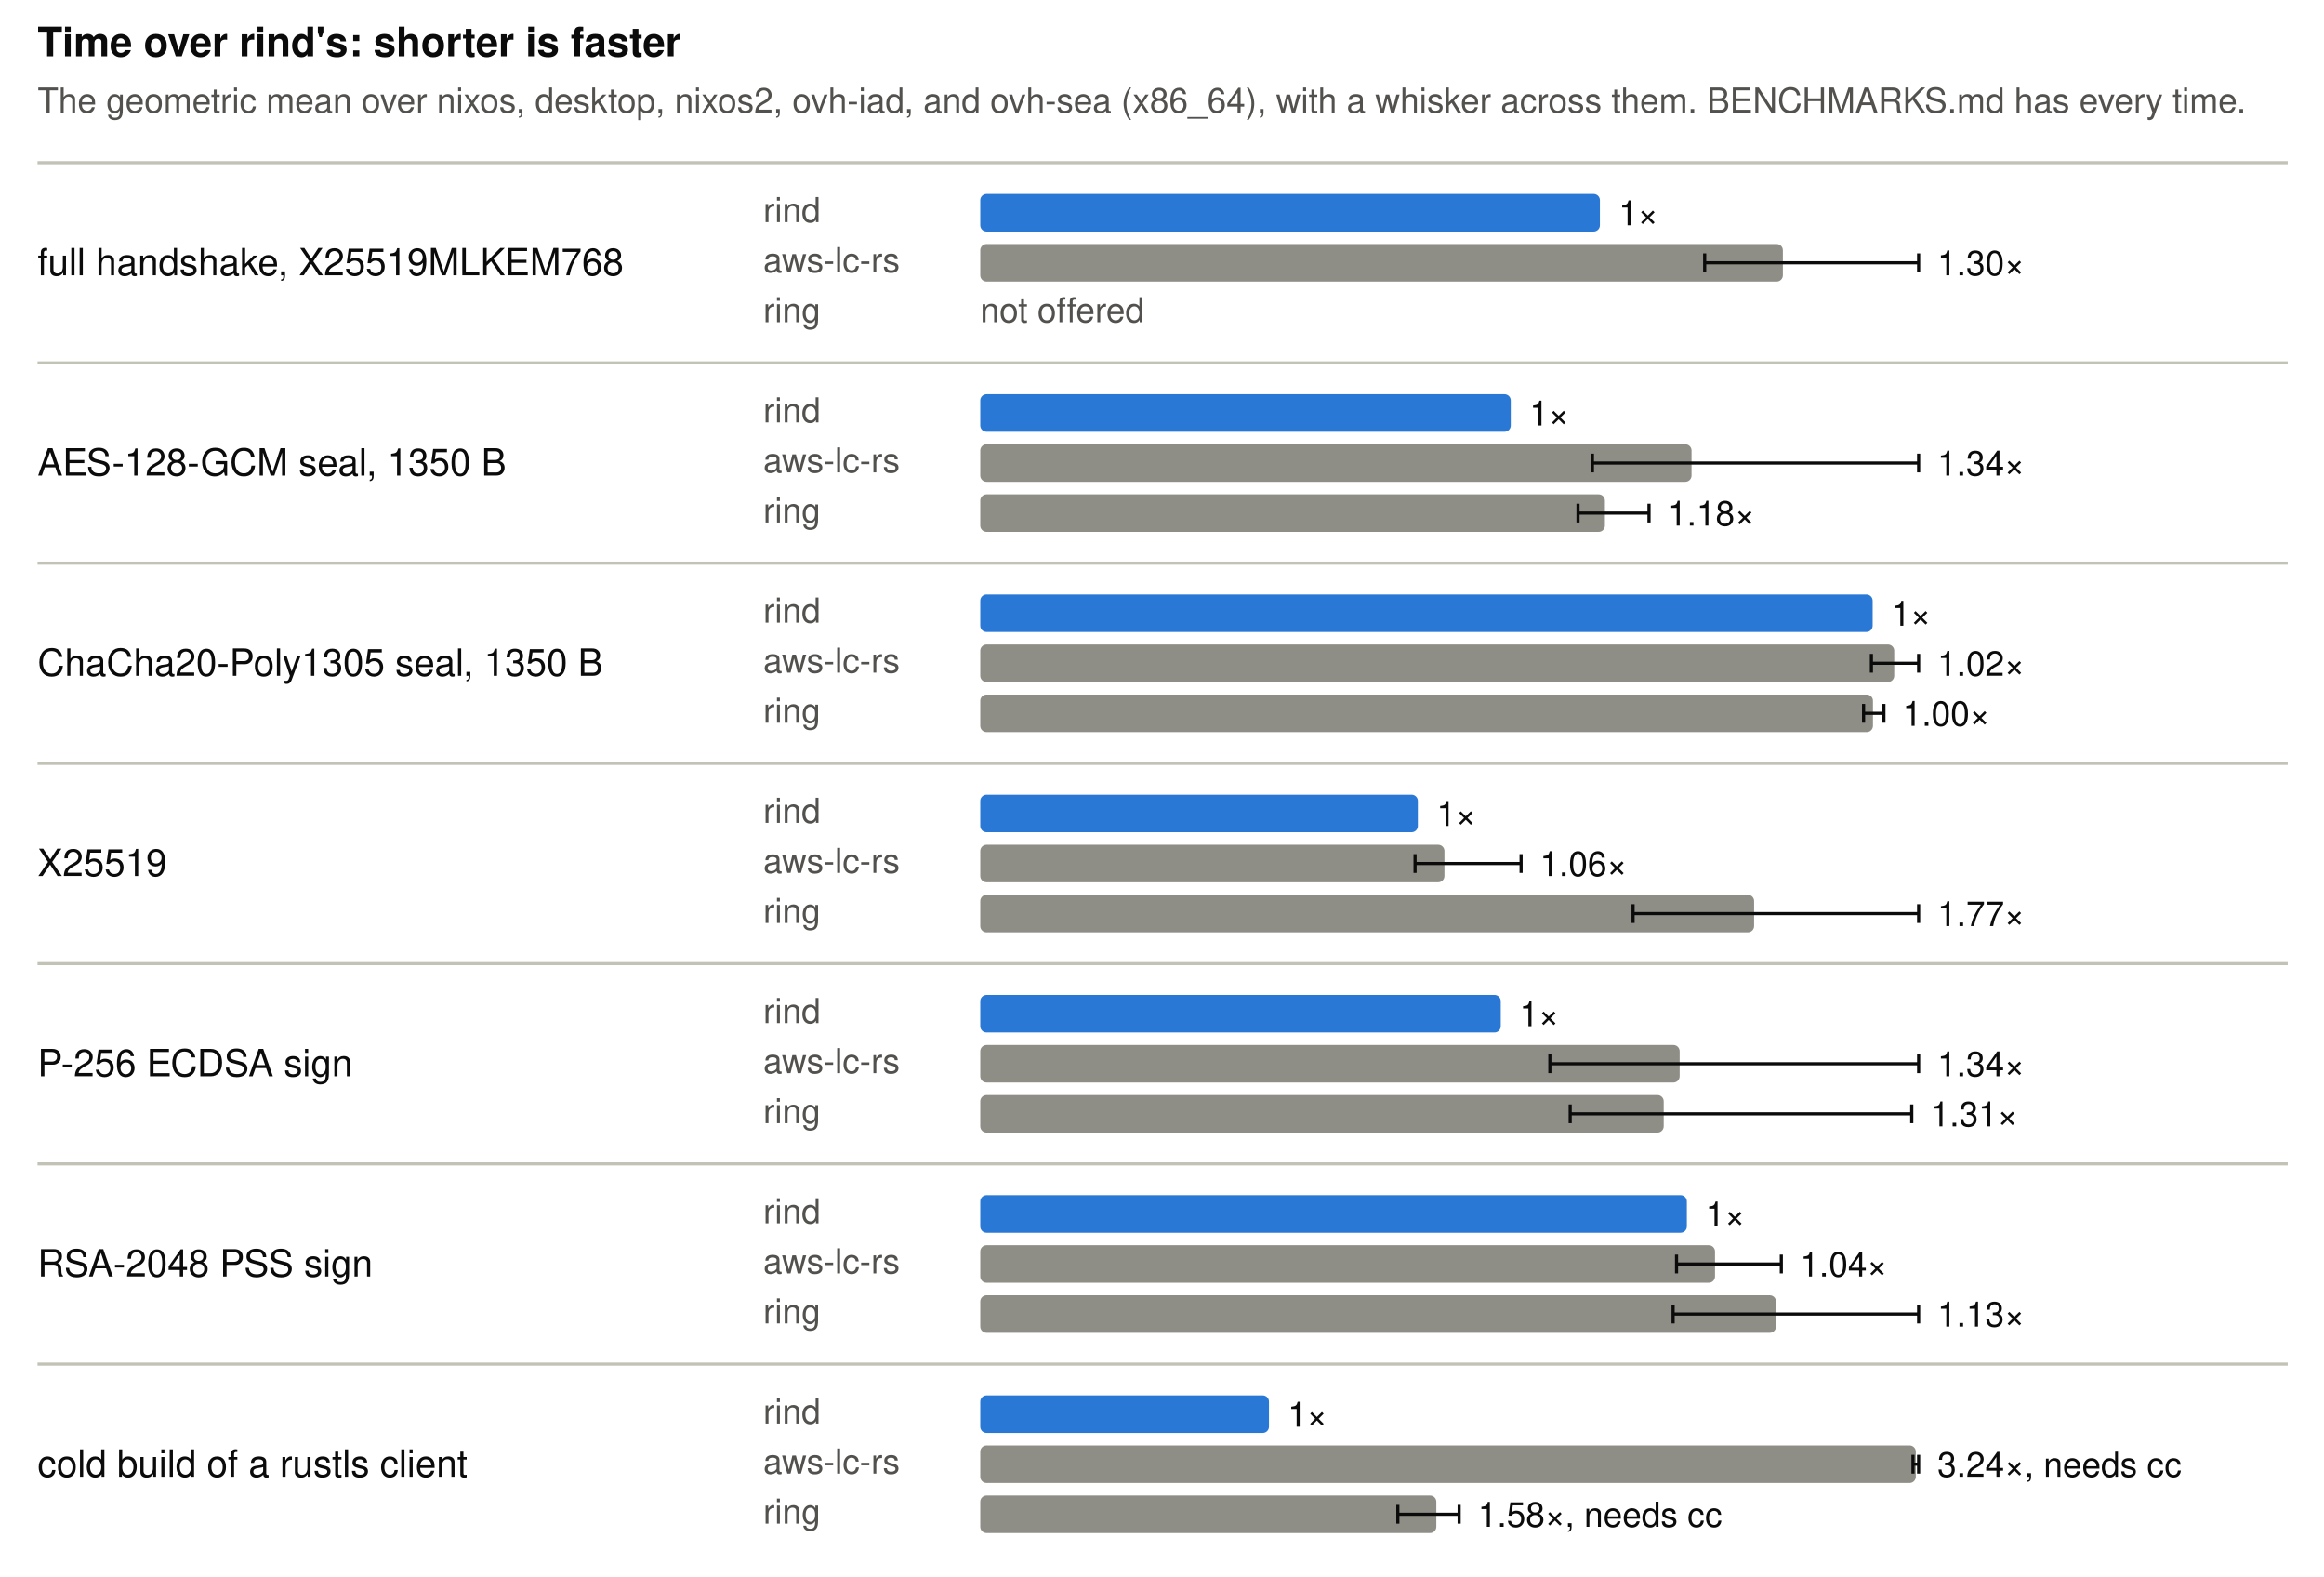
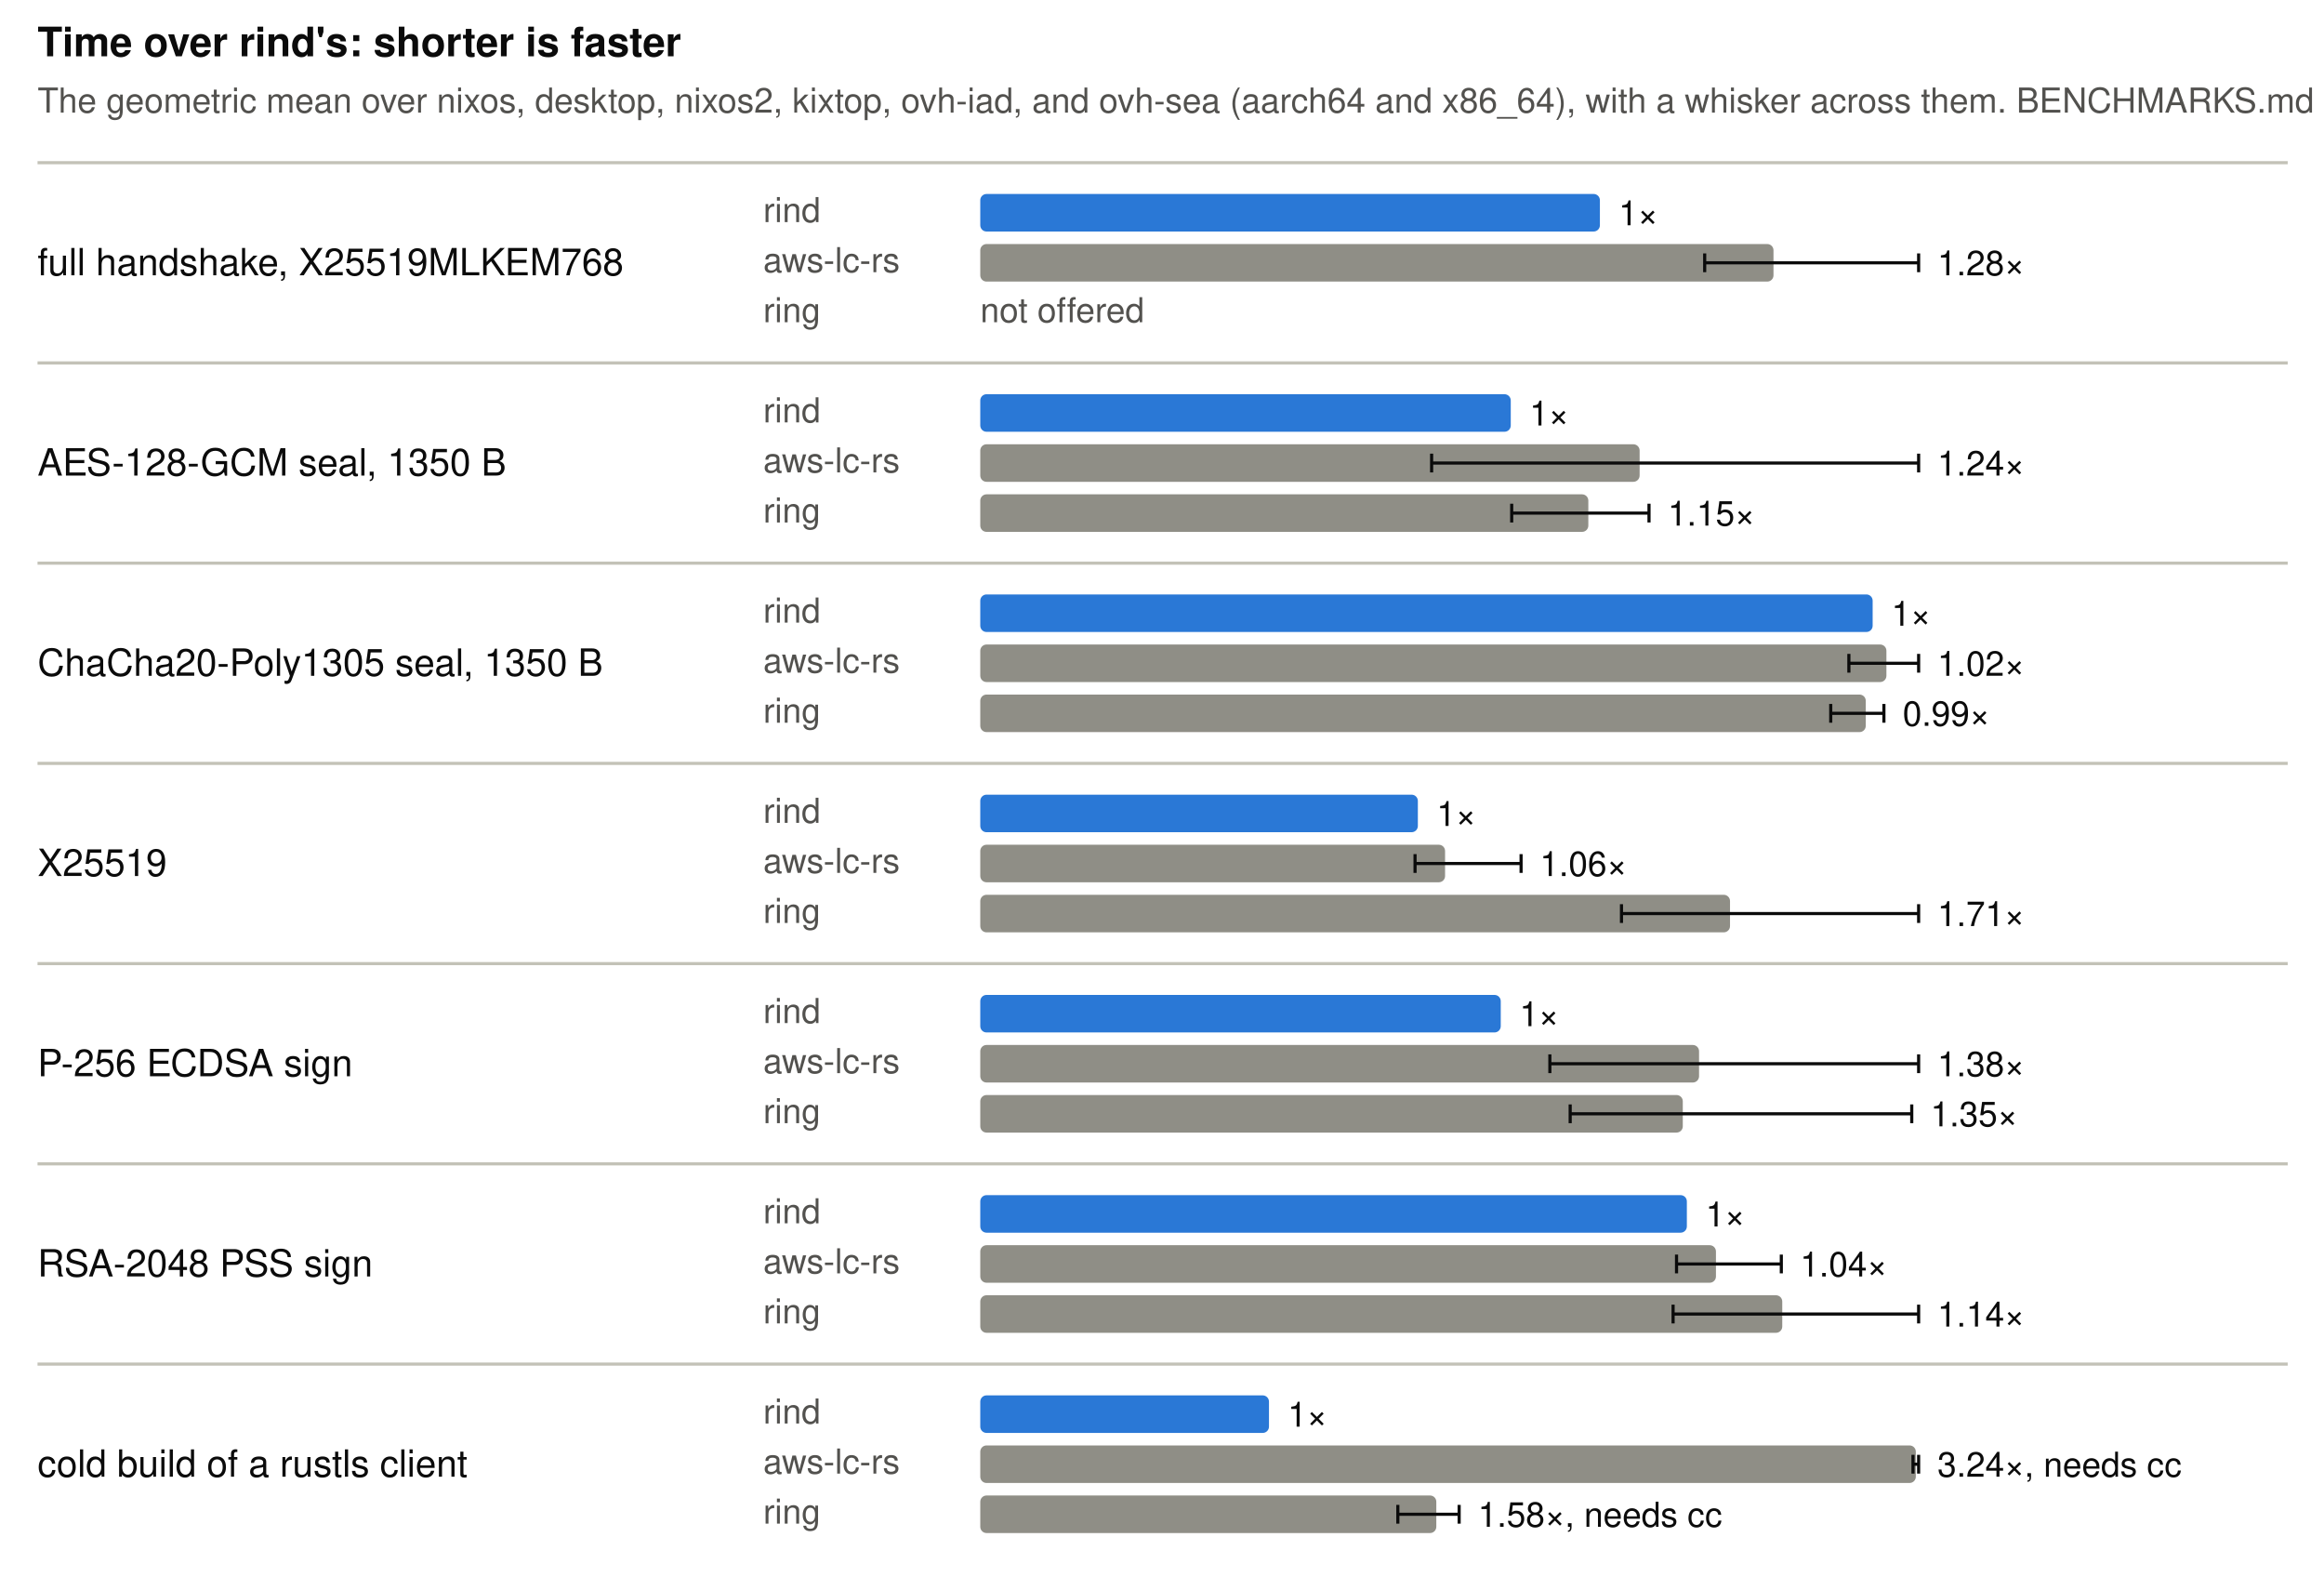
<svg xmlns="http://www.w3.org/2000/svg" width="743" height="504" viewBox="0 0 743 504" font-family="-apple-system, BlinkMacSystemFont, 'Segoe UI', Helvetica, Arial, sans-serif" role="img">
  <text x="12.0" y="18.0" font-size="13" text-anchor="start" font-weight="bold" fill="#0b0b0b">Time over rind's: shorter is faster</text>
-   <text x="12.0" y="36.0" font-size="11" text-anchor="start" font-weight="normal" fill="#52514e">The geometric mean over nixos, desktop, nixos2, ovh-iad, and ovh-sea (x86_64), with a whisker across them. BENCHMARKS.md has every time.</text>
+   <text x="12.0" y="36.0" font-size="11" text-anchor="start" font-weight="normal" fill="#52514e">The geometric mean over nixos, desktop, nixos2, kixtop, ovh-iad, and ovh-sea (aarch64 and x86_64), with a whisker across them. BENCHMARKS.md has every time.</text>
  <line x1="12.0" y1="52.0" x2="731.4" y2="52.0" stroke="#c3c2b7" />
  <text x="12.0" y="88.0" font-size="12" text-anchor="start" font-weight="normal" fill="#0b0b0b">full handshake, X25519MLKEM768</text>
  <text x="244.0" y="71.0" font-size="11" text-anchor="start" font-weight="normal" fill="#52514e">rind</text>
  <rect x="313.4" y="62.0" width="198.1" height="12.0" rx="2" fill="#2a78d6" />
  <text x="517.5" y="72.0" font-size="11" text-anchor="start" font-weight="normal" fill="#0b0b0b">1×</text>
  <text x="244.0" y="87.0" font-size="11" text-anchor="start" font-weight="normal" fill="#52514e">aws-lc-rs</text>
-   <rect x="313.4" y="78.0" width="256.6" height="12.0" rx="2" fill="#8f8e86" />
+   <rect x="313.4" y="78.0" width="253.6" height="12.0" rx="2" fill="#8f8e86" />
  <line x1="545.0" y1="84.0" x2="613.4" y2="84.0" stroke="#0b0b0b" />
  <line x1="545.0" y1="81.0" x2="545.0" y2="87.0" stroke="#0b0b0b" />
  <line x1="613.4" y1="81.0" x2="613.4" y2="87.0" stroke="#0b0b0b" />
-   <text x="619.4" y="88.0" font-size="11" text-anchor="start" font-weight="normal" fill="#0b0b0b">1.30×</text>
+   <text x="619.4" y="88.0" font-size="11" text-anchor="start" font-weight="normal" fill="#0b0b0b">1.28×</text>
  <text x="244.0" y="103.0" font-size="11" text-anchor="start" font-weight="normal" fill="#52514e">ring</text>
  <text x="313.4" y="103.0" font-size="11" text-anchor="start" font-weight="normal" fill="#52514e">not offered</text>
  <line x1="12.0" y1="116.0" x2="731.4" y2="116.0" stroke="#c3c2b7" />
  <text x="12.0" y="152.0" font-size="12" text-anchor="start" font-weight="normal" fill="#0b0b0b">AES-128-GCM seal, 1350 B</text>
  <text x="244.0" y="135.0" font-size="11" text-anchor="start" font-weight="normal" fill="#52514e">rind</text>
  <rect x="313.4" y="126.0" width="169.6" height="12.0" rx="2" fill="#2a78d6" />
  <text x="489.0" y="136.0" font-size="11" text-anchor="start" font-weight="normal" fill="#0b0b0b">1×</text>
  <text x="244.0" y="151.0" font-size="11" text-anchor="start" font-weight="normal" fill="#52514e">aws-lc-rs</text>
-   <rect x="313.4" y="142.0" width="227.4" height="12.0" rx="2" fill="#8f8e86" />
-   <line x1="509.1" y1="148.0" x2="613.4" y2="148.0" stroke="#0b0b0b" />
-   <line x1="509.1" y1="145.0" x2="509.1" y2="151.0" stroke="#0b0b0b" />
+   <rect x="313.4" y="142.0" width="210.8" height="12.0" rx="2" fill="#8f8e86" />
+   <line x1="457.7" y1="148.0" x2="613.4" y2="148.0" stroke="#0b0b0b" />
+   <line x1="457.7" y1="145.0" x2="457.7" y2="151.0" stroke="#0b0b0b" />
  <line x1="613.4" y1="145.0" x2="613.4" y2="151.0" stroke="#0b0b0b" />
-   <text x="619.4" y="152.0" font-size="11" text-anchor="start" font-weight="normal" fill="#0b0b0b">1.34×</text>
+   <text x="619.4" y="152.0" font-size="11" text-anchor="start" font-weight="normal" fill="#0b0b0b">1.24×</text>
  <text x="244.0" y="167.0" font-size="11" text-anchor="start" font-weight="normal" fill="#52514e">ring</text>
-   <rect x="313.4" y="158.0" width="199.7" height="12.0" rx="2" fill="#8f8e86" />
-   <line x1="504.5" y1="164.0" x2="527.2" y2="164.0" stroke="#0b0b0b" />
-   <line x1="504.5" y1="161.0" x2="504.5" y2="167.0" stroke="#0b0b0b" />
+   <rect x="313.4" y="158.0" width="194.4" height="12.0" rx="2" fill="#8f8e86" />
+   <line x1="483.3" y1="164.0" x2="527.2" y2="164.0" stroke="#0b0b0b" />
+   <line x1="483.3" y1="161.0" x2="483.3" y2="167.0" stroke="#0b0b0b" />
  <line x1="527.2" y1="161.0" x2="527.2" y2="167.0" stroke="#0b0b0b" />
-   <text x="533.2" y="168.0" font-size="11" text-anchor="start" font-weight="normal" fill="#0b0b0b">1.18×</text>
+   <text x="533.2" y="168.0" font-size="11" text-anchor="start" font-weight="normal" fill="#0b0b0b">1.15×</text>
  <line x1="12.0" y1="180.0" x2="731.4" y2="180.0" stroke="#c3c2b7" />
  <text x="12.0" y="216.0" font-size="12" text-anchor="start" font-weight="normal" fill="#0b0b0b">ChaCha20-Poly1305 seal, 1350 B</text>
  <text x="244.0" y="199.0" font-size="11" text-anchor="start" font-weight="normal" fill="#52514e">rind</text>
  <rect x="313.4" y="190.0" width="285.3" height="12.0" rx="2" fill="#2a78d6" />
  <text x="604.7" y="200.0" font-size="11" text-anchor="start" font-weight="normal" fill="#0b0b0b">1×</text>
  <text x="244.0" y="215.0" font-size="11" text-anchor="start" font-weight="normal" fill="#52514e">aws-lc-rs</text>
-   <rect x="313.4" y="206.0" width="292.2" height="12.0" rx="2" fill="#8f8e86" />
-   <line x1="598.3" y1="212.0" x2="613.4" y2="212.0" stroke="#0b0b0b" />
-   <line x1="598.3" y1="209.0" x2="598.3" y2="215.0" stroke="#0b0b0b" />
+   <rect x="313.4" y="206.0" width="289.7" height="12.0" rx="2" fill="#8f8e86" />
+   <line x1="591.1" y1="212.0" x2="613.4" y2="212.0" stroke="#0b0b0b" />
+   <line x1="591.1" y1="209.0" x2="591.1" y2="215.0" stroke="#0b0b0b" />
  <line x1="613.4" y1="209.0" x2="613.4" y2="215.0" stroke="#0b0b0b" />
  <text x="619.4" y="216.0" font-size="11" text-anchor="start" font-weight="normal" fill="#0b0b0b">1.02×</text>
  <text x="244.0" y="231.0" font-size="11" text-anchor="start" font-weight="normal" fill="#52514e">ring</text>
-   <rect x="313.4" y="222.0" width="285.4" height="12.0" rx="2" fill="#8f8e86" />
-   <line x1="595.8" y1="228.0" x2="602.3" y2="228.0" stroke="#0b0b0b" />
-   <line x1="595.8" y1="225.0" x2="595.8" y2="231.0" stroke="#0b0b0b" />
+   <rect x="313.4" y="222.0" width="283.1" height="12.0" rx="2" fill="#8f8e86" />
+   <line x1="585.3" y1="228.0" x2="602.3" y2="228.0" stroke="#0b0b0b" />
+   <line x1="585.3" y1="225.0" x2="585.3" y2="231.0" stroke="#0b0b0b" />
  <line x1="602.3" y1="225.0" x2="602.3" y2="231.0" stroke="#0b0b0b" />
-   <text x="608.3" y="232.0" font-size="11" text-anchor="start" font-weight="normal" fill="#0b0b0b">1.00×</text>
+   <text x="608.3" y="232.0" font-size="11" text-anchor="start" font-weight="normal" fill="#0b0b0b">0.99×</text>
  <line x1="12.0" y1="244.0" x2="731.4" y2="244.0" stroke="#c3c2b7" />
  <text x="12.0" y="280.0" font-size="12" text-anchor="start" font-weight="normal" fill="#0b0b0b">X25519</text>
  <text x="244.0" y="263.0" font-size="11" text-anchor="start" font-weight="normal" fill="#52514e">rind</text>
  <rect x="313.4" y="254.0" width="139.9" height="12.0" rx="2" fill="#2a78d6" />
  <text x="459.3" y="264.0" font-size="11" text-anchor="start" font-weight="normal" fill="#0b0b0b">1×</text>
  <text x="244.0" y="279.0" font-size="11" text-anchor="start" font-weight="normal" fill="#52514e">aws-lc-rs</text>
-   <rect x="313.4" y="270.0" width="148.4" height="12.0" rx="2" fill="#8f8e86" />
+   <rect x="313.4" y="270.0" width="148.6" height="12.0" rx="2" fill="#8f8e86" />
  <line x1="452.4" y1="276.0" x2="486.3" y2="276.0" stroke="#0b0b0b" />
  <line x1="452.4" y1="273.0" x2="452.4" y2="279.0" stroke="#0b0b0b" />
  <line x1="486.3" y1="273.0" x2="486.3" y2="279.0" stroke="#0b0b0b" />
  <text x="492.3" y="280.0" font-size="11" text-anchor="start" font-weight="normal" fill="#0b0b0b">1.06×</text>
  <text x="244.0" y="295.0" font-size="11" text-anchor="start" font-weight="normal" fill="#52514e">ring</text>
-   <rect x="313.4" y="286.0" width="247.4" height="12.0" rx="2" fill="#8f8e86" />
-   <line x1="522.1" y1="292.0" x2="613.4" y2="292.0" stroke="#0b0b0b" />
-   <line x1="522.1" y1="289.0" x2="522.1" y2="295.0" stroke="#0b0b0b" />
+   <rect x="313.4" y="286.0" width="239.7" height="12.0" rx="2" fill="#8f8e86" />
+   <line x1="518.4" y1="292.0" x2="613.4" y2="292.0" stroke="#0b0b0b" />
+   <line x1="518.4" y1="289.0" x2="518.4" y2="295.0" stroke="#0b0b0b" />
  <line x1="613.4" y1="289.0" x2="613.4" y2="295.0" stroke="#0b0b0b" />
-   <text x="619.4" y="296.0" font-size="11" text-anchor="start" font-weight="normal" fill="#0b0b0b">1.77×</text>
+   <text x="619.4" y="296.0" font-size="11" text-anchor="start" font-weight="normal" fill="#0b0b0b">1.71×</text>
  <line x1="12.0" y1="308.0" x2="731.4" y2="308.0" stroke="#c3c2b7" />
  <text x="12.0" y="344.0" font-size="12" text-anchor="start" font-weight="normal" fill="#0b0b0b">P-256 ECDSA sign</text>
  <text x="244.0" y="327.0" font-size="11" text-anchor="start" font-weight="normal" fill="#52514e">rind</text>
  <rect x="313.4" y="318.0" width="166.4" height="12.0" rx="2" fill="#2a78d6" />
  <text x="485.8" y="328.0" font-size="11" text-anchor="start" font-weight="normal" fill="#0b0b0b">1×</text>
  <text x="244.0" y="343.0" font-size="11" text-anchor="start" font-weight="normal" fill="#52514e">aws-lc-rs</text>
-   <rect x="313.4" y="334.0" width="223.6" height="12.0" rx="2" fill="#8f8e86" />
+   <rect x="313.4" y="334.0" width="229.8" height="12.0" rx="2" fill="#8f8e86" />
  <line x1="495.5" y1="340.0" x2="613.4" y2="340.0" stroke="#0b0b0b" />
  <line x1="495.5" y1="337.0" x2="495.5" y2="343.0" stroke="#0b0b0b" />
  <line x1="613.4" y1="337.0" x2="613.4" y2="343.0" stroke="#0b0b0b" />
-   <text x="619.4" y="344.0" font-size="11" text-anchor="start" font-weight="normal" fill="#0b0b0b">1.34×</text>
+   <text x="619.4" y="344.0" font-size="11" text-anchor="start" font-weight="normal" fill="#0b0b0b">1.38×</text>
  <text x="244.0" y="359.0" font-size="11" text-anchor="start" font-weight="normal" fill="#52514e">ring</text>
-   <rect x="313.4" y="350.0" width="218.5" height="12.0" rx="2" fill="#8f8e86" />
+   <rect x="313.4" y="350.0" width="224.6" height="12.0" rx="2" fill="#8f8e86" />
  <line x1="502.0" y1="356.0" x2="611.2" y2="356.0" stroke="#0b0b0b" />
  <line x1="502.0" y1="353.0" x2="502.0" y2="359.0" stroke="#0b0b0b" />
  <line x1="611.2" y1="353.0" x2="611.2" y2="359.0" stroke="#0b0b0b" />
-   <text x="617.2" y="360.0" font-size="11" text-anchor="start" font-weight="normal" fill="#0b0b0b">1.31×</text>
+   <text x="617.2" y="360.0" font-size="11" text-anchor="start" font-weight="normal" fill="#0b0b0b">1.35×</text>
  <line x1="12.0" y1="372.0" x2="731.4" y2="372.0" stroke="#c3c2b7" />
  <text x="12.0" y="408.0" font-size="12" text-anchor="start" font-weight="normal" fill="#0b0b0b">RSA-2048 PSS sign</text>
  <text x="244.0" y="391.0" font-size="11" text-anchor="start" font-weight="normal" fill="#52514e">rind</text>
  <rect x="313.4" y="382.0" width="225.9" height="12.0" rx="2" fill="#2a78d6" />
  <text x="545.3" y="392.0" font-size="11" text-anchor="start" font-weight="normal" fill="#0b0b0b">1×</text>
  <text x="244.0" y="407.0" font-size="11" text-anchor="start" font-weight="normal" fill="#52514e">aws-lc-rs</text>
-   <rect x="313.4" y="398.0" width="234.9" height="12.0" rx="2" fill="#8f8e86" />
+   <rect x="313.4" y="398.0" width="235.2" height="12.0" rx="2" fill="#8f8e86" />
  <line x1="536.0" y1="404.0" x2="569.5" y2="404.0" stroke="#0b0b0b" />
  <line x1="536.0" y1="401.0" x2="536.0" y2="407.0" stroke="#0b0b0b" />
  <line x1="569.5" y1="401.0" x2="569.5" y2="407.0" stroke="#0b0b0b" />
  <text x="575.5" y="408.0" font-size="11" text-anchor="start" font-weight="normal" fill="#0b0b0b">1.04×</text>
  <text x="244.0" y="423.0" font-size="11" text-anchor="start" font-weight="normal" fill="#52514e">ring</text>
-   <rect x="313.4" y="414.0" width="254.4" height="12.0" rx="2" fill="#8f8e86" />
+   <rect x="313.4" y="414.0" width="256.4" height="12.0" rx="2" fill="#8f8e86" />
  <line x1="534.9" y1="420.0" x2="613.4" y2="420.0" stroke="#0b0b0b" />
  <line x1="534.9" y1="417.0" x2="534.9" y2="423.0" stroke="#0b0b0b" />
  <line x1="613.4" y1="417.0" x2="613.4" y2="423.0" stroke="#0b0b0b" />
-   <text x="619.4" y="424.0" font-size="11" text-anchor="start" font-weight="normal" fill="#0b0b0b">1.13×</text>
+   <text x="619.4" y="424.0" font-size="11" text-anchor="start" font-weight="normal" fill="#0b0b0b">1.14×</text>
  <line x1="12.0" y1="436.0" x2="731.4" y2="436.0" stroke="#c3c2b7" />
  <text x="12.0" y="472.0" font-size="12" text-anchor="start" font-weight="normal" fill="#0b0b0b">cold build of a rustls client</text>
  <text x="244.0" y="455.0" font-size="11" text-anchor="start" font-weight="normal" fill="#52514e">rind</text>
  <rect x="313.4" y="446.0" width="92.3" height="12.0" rx="2" fill="#2a78d6" />
  <text x="411.7" y="456.0" font-size="11" text-anchor="start" font-weight="normal" fill="#0b0b0b">1×</text>
  <text x="244.0" y="471.0" font-size="11" text-anchor="start" font-weight="normal" fill="#52514e">aws-lc-rs</text>
  <rect x="313.4" y="462.0" width="299.1" height="12.0" rx="2" fill="#8f8e86" />
  <line x1="611.6" y1="468.0" x2="613.4" y2="468.0" stroke="#0b0b0b" />
  <line x1="611.6" y1="465.0" x2="611.6" y2="471.0" stroke="#0b0b0b" />
  <line x1="613.4" y1="465.0" x2="613.4" y2="471.0" stroke="#0b0b0b" />
  <text x="619.4" y="472.0" font-size="11" text-anchor="start" font-weight="normal" fill="#0b0b0b">3.24×, needs cc</text>
  <text x="244.0" y="487.0" font-size="11" text-anchor="start" font-weight="normal" fill="#52514e">ring</text>
  <rect x="313.4" y="478.0" width="145.8" height="12.0" rx="2" fill="#8f8e86" />
  <line x1="446.9" y1="484.0" x2="466.5" y2="484.0" stroke="#0b0b0b" />
  <line x1="446.9" y1="481.0" x2="446.9" y2="487.0" stroke="#0b0b0b" />
  <line x1="466.5" y1="481.0" x2="466.5" y2="487.0" stroke="#0b0b0b" />
  <text x="472.5" y="488.0" font-size="11" text-anchor="start" font-weight="normal" fill="#0b0b0b">1.58×, needs cc</text>
</svg>
